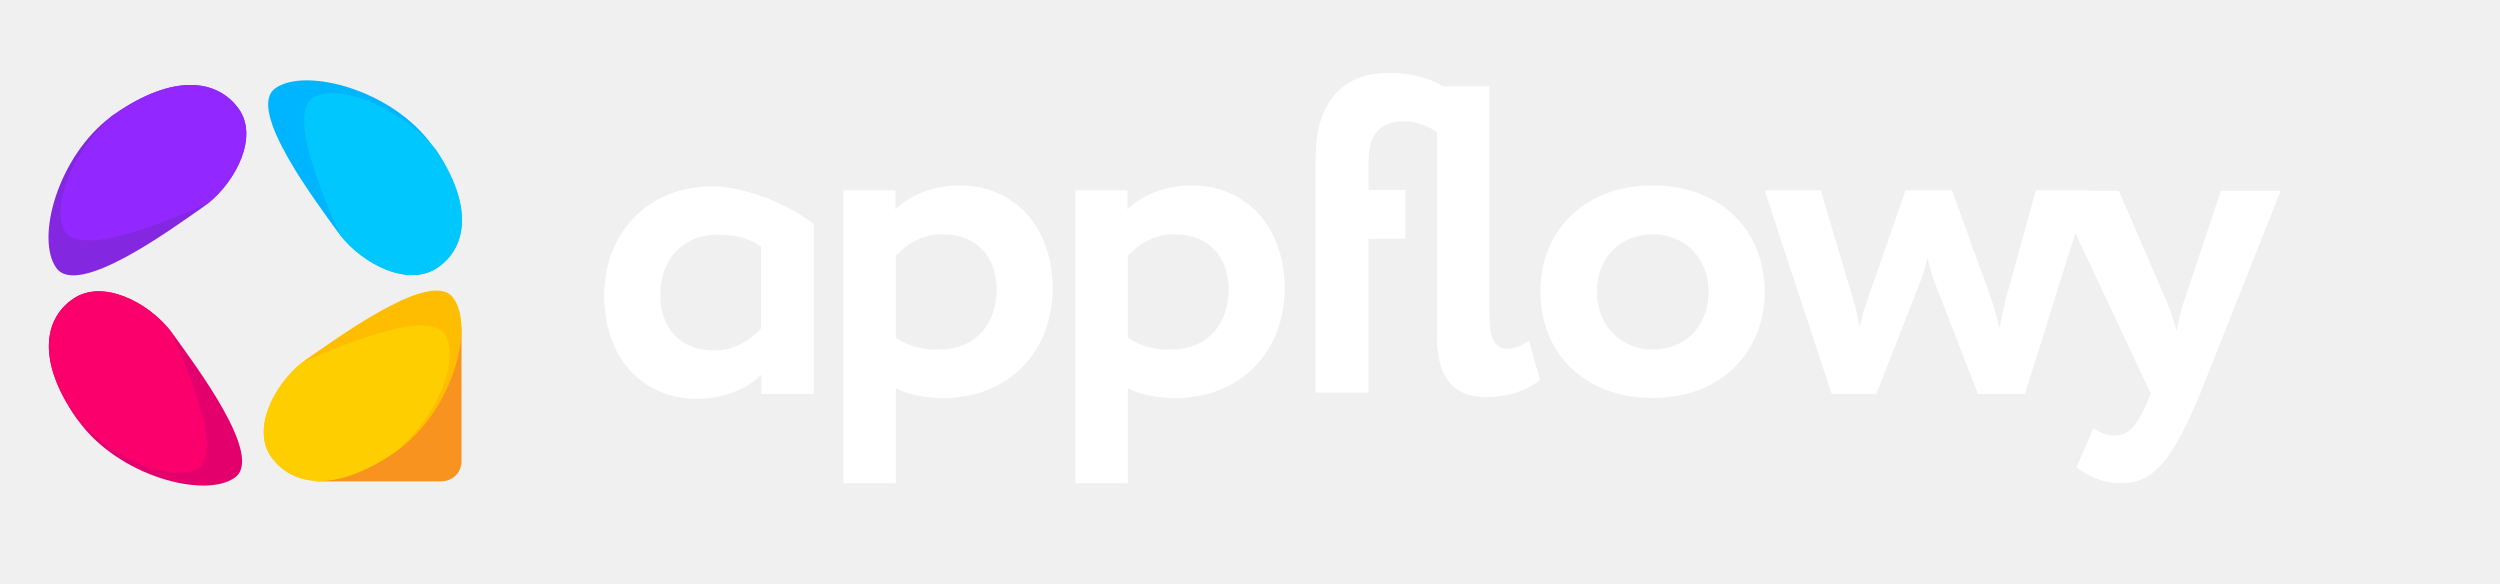
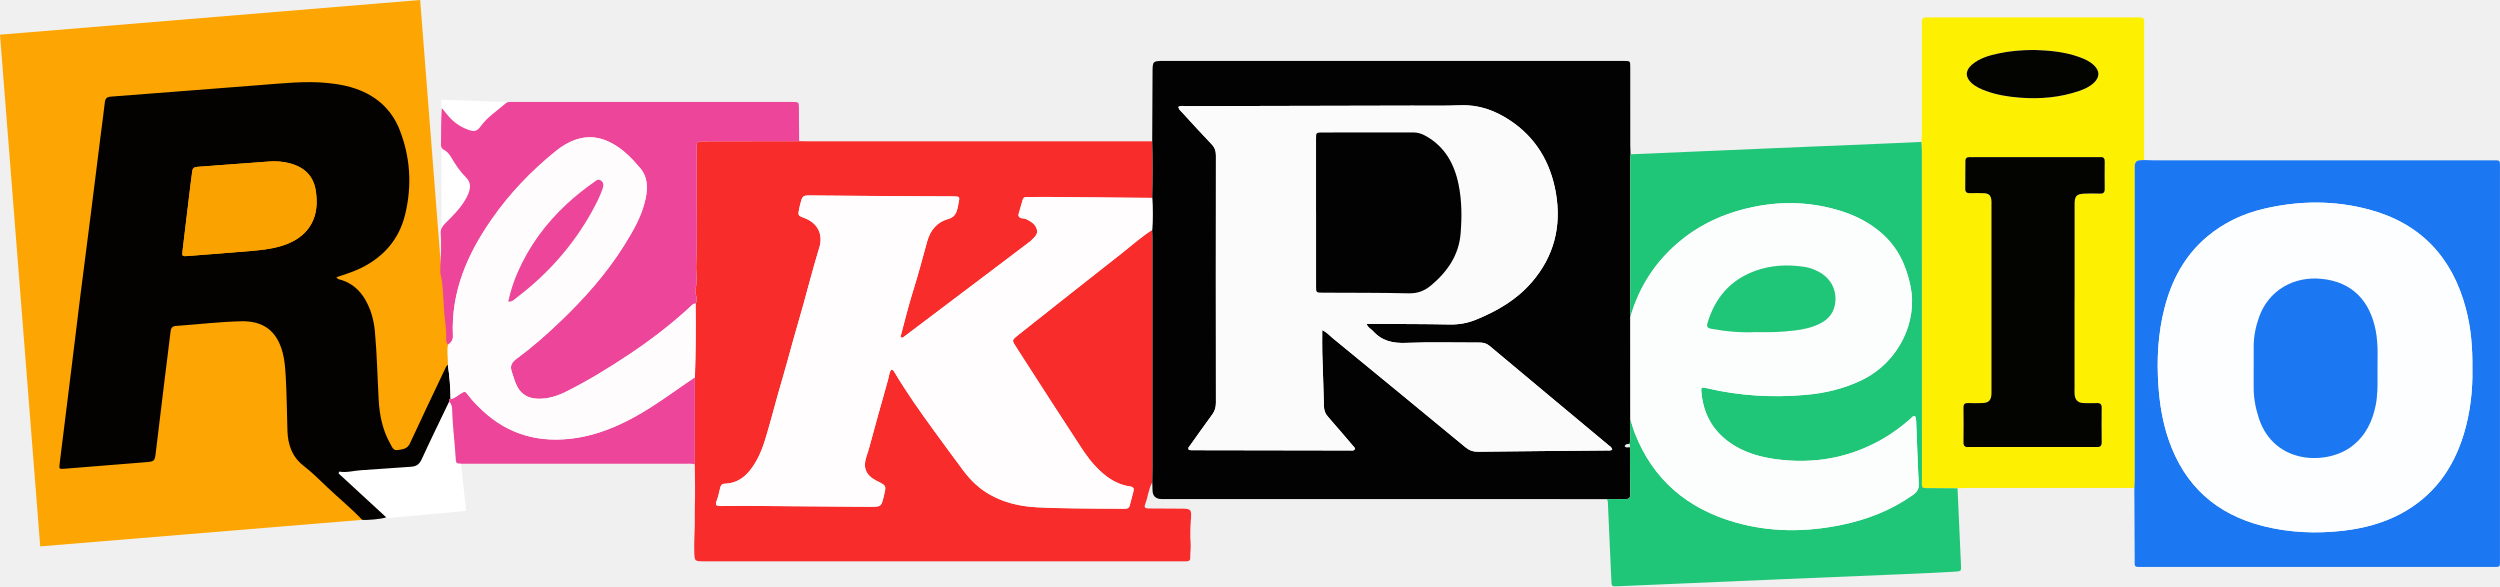
- <svg xmlns="http://www.w3.org/2000/svg" width="1200" height="280" viewBox="0 0 1200 280" fill="none">
-   <path d="M404.65 91.357H429.81V100.614C435.936 94.155 447.532 88.989 460.441 88.989C487.571 88.989 505.292 109.655 505.292 138.503C505.292 167.997 484.726 191.032 453.002 191.032C444.25 191.032 435.718 189.525 430.029 186.295V231.935H404.868V91.357H404.65ZM430.029 122.788V162.184C436.812 166.49 442.5 167.781 450.814 167.781C468.317 167.781 478.381 155.295 478.381 139.149C478.381 123.649 469.192 112.454 452.564 112.454C444.032 112.239 436.155 116.114 430.029 122.788Z" fill="white" />
-   <path d="M342.295 89.415C310.571 89.415 290.005 112.235 290.005 141.944C290.005 170.791 307.508 191.458 334.857 191.458C347.546 191.458 359.142 186.292 365.487 179.833V189.09H390.648V107.499C371.832 93.506 351.047 89.415 342.295 89.415ZM365.268 157.659C359.142 164.333 351.266 168.208 342.733 168.208C326.105 168.208 316.916 157.013 316.916 141.513C316.916 125.367 326.98 112.666 344.483 112.666C352.797 112.666 358.486 113.957 365.268 118.263V157.659V157.659Z" fill="white" />
-   <path d="M516.012 91.357H541.172V100.614C547.299 94.155 558.894 88.989 571.803 88.989C598.933 88.989 616.654 109.655 616.654 138.503C616.654 167.997 596.088 191.032 564.364 191.032C555.612 191.032 547.08 189.525 541.391 186.295V231.935H516.231V91.357H516.012ZM541.391 122.788V162.184C548.174 166.49 553.862 167.781 562.176 167.781C579.679 167.781 589.743 155.295 589.743 139.149C589.743 123.649 580.554 112.454 563.926 112.454C555.394 112.239 547.517 116.114 541.391 122.788Z" fill="white" />
-   <path d="M689.73 63.369C686.011 60.785 680.103 58.202 674.196 58.202C662.819 58.202 656.912 64.015 656.912 77.362V91.14H674.634V114.606H656.912V188.447H631.532V75.64C631.532 48.73 644.66 34.952 666.757 34.952C676.822 34.952 686.011 37.32 692.574 41.41H714.891V151.634C714.891 162.613 717.735 167.349 723.424 167.349C727.581 167.349 730.862 165.627 733.925 163.474L739.176 182.419C733.488 186.94 724.955 190.6 713.14 190.6C698.044 190.6 689.73 181.558 689.73 161.752V63.369Z" fill="white" />
-   <path d="M793.218 88.989C826.036 88.989 847.04 110.732 847.04 140.01C847.04 169.073 826.036 191.032 793.218 191.032C760.4 191.032 739.396 169.288 739.396 140.01C739.396 110.732 760.619 88.989 793.218 88.989ZM793.218 167.781C808.752 167.781 820.129 156.802 820.129 140.01C820.129 123.649 808.533 112.454 793.218 112.454C778.341 112.454 766.526 123.218 766.526 140.01C766.526 156.156 777.903 167.781 793.218 167.781Z" fill="white" />
-   <path d="M971.969 189.095H949.434L928.43 135.06C926.899 131.4 926.243 127.31 925.149 123.65C924.273 127.956 923.179 131.615 921.648 135.49L900.644 189.095H879.203L847.041 91.358H873.952L889.705 144.317C891.236 149.053 891.674 152.713 892.549 157.234C893.643 153.143 894.299 149.699 896.268 144.317L914.647 91.358H936.963L955.998 144.102C957.529 148.407 958.623 152.928 959.717 157.449C960.592 152.928 961.686 148.192 962.78 143.456L977.22 91.358H1002.6L971.969 189.095Z" fill="white" />
-   <path d="M1056.2 188.663C1041.76 223.538 1032.57 231.934 1017.91 231.934C1008.94 231.934 1002.38 228.49 996.692 224.399L1004.79 205.67C1007.41 207.177 1011.13 209.115 1015.07 209.115C1021.42 209.115 1026.01 204.163 1030.17 194.045L1032.35 188.878L986.628 91.571H1017.04L1040.01 144.746C1041.98 149.482 1043.29 154.003 1044.83 158.739C1045.7 154.218 1046.58 149.482 1048.33 144.53L1066.05 91.571H1094.71L1056.2 188.663Z" fill="white" />
-   <path d="M221.525 156.155C215.836 186.51 190.894 212.989 162.233 227.844C158.732 229.781 154.575 230.858 150.637 231.073H211.46C217.368 231.073 221.525 226.767 221.525 221.385V156.155Z" fill="#F7931E" />
-   <path d="M99.878 97.601C99.003 98.247 98.127 98.893 97.252 99.539C82.375 109.872 37.304 143.025 27.021 128.601C16.957 114.608 27.678 74.997 53.495 55.837C53.932 55.406 54.589 55.191 55.026 54.76C83.25 35.17 104.254 37.968 114.537 52.177C124.163 65.524 113.443 86.622 99.878 97.601Z" fill="#8427E0" />
-   <path d="M210.146 128.393C196.144 138.081 174.265 126.886 163.326 112.893C162.888 112.247 162.451 111.817 162.013 111.171C151.511 96.532 117.818 52.184 132.258 42.281C146.698 32.163 188.486 43.142 207.521 69.837C207.959 70.483 208.396 70.913 208.834 71.559C227.212 98.469 224.368 118.49 210.146 128.393Z" fill="#00B5FF" />
-   <path d="M191.331 215.789C190.893 216.22 190.456 216.435 189.799 216.866C161.576 236.456 140.572 233.658 130.289 219.449C120.662 206.102 131.383 185.004 144.948 174.025C145.823 173.379 146.698 172.733 147.573 172.087C162.451 161.969 207.521 128.601 217.586 143.024C227.869 157.018 217.367 196.629 191.331 215.789Z" fill="#FFBD00" />
-   <path d="M112.568 229.351C98.128 239.469 56.558 228.49 37.523 201.795C37.086 201.364 36.648 200.719 36.429 200.288C17.832 173.378 20.895 153.141 35.117 143.454C49.119 133.766 70.998 144.961 81.937 158.954C82.375 159.6 82.813 160.03 83.25 160.676C93.533 175.1 127.227 219.448 112.568 229.351Z" fill="#E3006D" />
-   <path d="M99.878 97.601C79.749 106.428 36.867 124.511 30.522 109.872C25.052 97.601 35.116 72.629 53.495 55.837C53.932 55.406 54.589 55.191 55.026 54.76C83.25 35.17 104.254 37.968 114.537 52.177C124.163 65.524 113.443 86.622 99.878 97.601Z" fill="#9327FF" />
-   <path d="M210.147 128.384C196.145 138.072 174.266 126.878 163.327 112.884C154.356 92.433 137.072 52.175 151.512 46.147C164.639 40.55 191.769 51.745 209.053 71.55C227.213 98.46 224.369 118.482 210.147 128.384Z" fill="#00C8FF" />
-   <path d="M191.331 215.786C190.893 216.217 190.456 216.432 189.799 216.863C161.576 236.453 140.572 233.655 130.289 219.446C120.662 206.099 131.383 185.001 144.948 174.022C165.076 165.195 207.959 147.112 214.304 161.751C219.992 174.022 209.928 198.994 191.331 215.786Z" fill="#FFCE00" />
-   <path d="M93.752 225.476C80.625 231.073 53.495 220.094 36.429 200.288C17.832 173.378 20.895 153.141 35.117 143.454C49.119 133.766 70.998 144.961 81.937 158.954C90.908 179.19 108.192 219.448 93.752 225.476Z" fill="#FB006D" />
+ <svg xmlns="http://www.w3.org/2000/svg" viewBox="-261.885 101.006 1105.984 259.397">
+   <g id="g-1" data-name="Camada 1" transform="matrix(1, 0, 0, 1, -261.8849, 101.0064)">
+     <g>
+       <path class="cls-2" d="m509.78,213.33c-1.72,3.07-1.94,6.63-3.21,9.84-.58,1.47.3,1.78,1.58,1.78,4.53,0,9.06.08,13.59.07,5.42-.01,5.46.12,5.06,5.41-.25,3.34-.33,6.72-.08,10.05.16,2.12-.24,4.16-.16,6.24.05,1.28-.68,1.59-1.74,1.6-.81,0-1.63,0-2.44,0-70.3,0-140.59,0-210.89,0-4.11,0-4.23,0-4.34-4.03-.1-3.46.04-6.94.18-10.4.13-3.12-.04-6.24.06-9.37.21-6.36.03-12.74,0-19.11,0-12.83.01-25.66.02-38.49.35-10.89.46-21.77.3-32.66.46-.45.41-1.03.46-1.61.16-1.65-.89-3.32-.48-4.78,1.02-3.66.13-7.33.31-10.97.47-10.06.17-20.16.18-30.24,0-7.19,0-14.37.04-21.56.01-2.46.09-2.5,2.53-2.59.81-.03,1.62,0,2.43,0,13.45-.02,26.9-.04,40.35-.06,1.16.02,2.32.06,3.48.06,50.9,0,101.8,0,152.7,0,.24,8.35.24,16.7,0,25.05-2.55-.02-5.11-.04-7.66-.06-12.76-.12-25.53-.25-38.29-.36-3.02-.03-6.04,0-9.06.05-.91.01-1.91-.08-2.25,1.14-.56,2.01-1.13,4.01-1.73,6-.38,1.28.04,2.02,1.36,2.24.57.1,1.21.04,1.71.29,2.22,1.09,4.48,2.34,4.98,4.97.42,2.22-1.56,3.44-2.89,4.86-.23.25-.55.42-.83.63-4.63,3.5-9.25,7.01-13.88,10.51-13.8,10.42-27.6,20.85-41.4,31.26-.36.27-.75.53-1.44.05,1.78-6.58,3.39-13.3,5.45-19.89,2.32-7.4,4.33-14.88,6.37-22.36,1.37-5.04,4.41-8.63,9.23-9.98,2.85-.8,3.6-2.42,4.2-4.68.21-.78.31-1.6.47-2.39.59-2.85.59-2.91-2.31-2.94-7.66-.07-15.33-.06-22.99-.11-13.7-.08-27.4-.16-41.09-.31-1.59-.02-2.62.23-3.11,1.97-.35,1.23-.71,2.44-.96,3.69-.62,3.17-.66,3.22,2.28,4.33,6.47,2.43,8.11,7.86,6.68,12.72-1.64,5.55-3.3,11.1-4.75,16.69-2.89,11.08-6.29,22-9.23,33.06-1.46,5.47-3.16,10.9-4.67,16.36-1.79,6.48-3.49,12.99-5.47,19.41-.96,3.1-2.14,6.14-3.72,8.98-3.13,5.58-7.13,10.09-14.17,10.33-1.38.05-1.72.94-1.98,2-.43,1.81-.77,3.62-1.45,5.37-.77,1.99-.43,2.47,1.72,2.48,3.71.02,7.43-.1,11.14-.07,18.24.13,36.48.3,54.72.41,5.17.03,5.17-.03,6.36-4.97,1.08-4.48,1.03-4.38-3.22-6.5-4.94-2.47-6.11-5.99-4.59-10.58.4-1.21.81-2.42,1.15-3.64,2.8-10.16,5.53-20.33,8.45-30.45.43-1.48.53-3.13,1.29-4.41.78-.11,1.11.2,1.35.62,5.4,9.09,11.48,17.72,17.7,26.25,4.31,5.9,8.61,11.81,12.99,17.66,3.15,4.21,6.86,7.84,11.48,10.49,6.5,3.73,13.58,5.34,20.96,5.74,5.68.31,11.37.4,17.05.49,7.31.1,14.62.1,21.93.15,1.01,0,1.85-.19,2.15-1.31.56-2.13,1.15-4.25,1.69-6.38.31-1.22,0-1.96-1.43-2.15-6.58-.9-11.45-4.67-15.8-9.39-3.25-3.52-5.72-7.59-8.33-11.55-7.53-11.43-14.89-22.97-22.31-34.48-1.64-2.54-3.23-5.1-4.89-7.62-.68-1.03-.74-1.91.3-2.72.55-.43,1.05-.92,1.59-1.35,15.29-12.08,30.56-24.19,45.9-36.21,4.38-3.43,8.51-7.19,13.24-10.16.05,1.27.15,2.54.15,3.81,0,33.73,0,67.47,0,101.2,0,2.2-.06,4.39-.09,6.59Z" style="fill: rgb(249, 44, 44); stroke-width: 0px;" />
+       <polygon class="cls-10" points="0 15.34 17.79 241.71 160.24 229.97 145.77 207.29 171.06 201.2 185.58 202.13 199.35 157.3 195.11 118.14 185.87 0 0 15.34" style="fill: rgb(253, 165, 2); stroke-width: 0px;" />
+       <polygon class="cls-6" points="168.66 229.41 206.19 226.02 199.35 161.66 182.77 199.32 159.82 206.35 146.7 204.47 148.88 211.15 168.66 229.41" style="fill: rgb(255, 255, 255); stroke-width: 0px;" />
+       <path class="cls-8" d="m509.73,87.54c.24-8.35.24-16.7,0-25.05.05-10.09.11-20.18.15-30.28.02-5.25,0-5.25,5.3-5.25h201.32c.7,0,1.39,0,2.09,0,2.59.04,2.62.04,2.62,2.65.01,11.61,0,23.21.01,34.82,0,1.27.08,2.55.12,3.82-.05.8-.13,1.61-.14,2.42,0,20.77,0,41.54,0,62.32,0,2.43.03,4.86.05,7.29,0,15.06.01,30.13.02,45.19-.41,3.62.32,7.26-.3,10.87-.86.08-1.79,0-2.25,1.01.6.99,1.57.41,2.37.56.03,6.9.03,13.81.13,20.71.02,1.67-.57,2.21-2.2,2.16-2.76-.09-5.52,0-8.28.02-58.62,0-117.24-.01-175.86-.02-6.96,0-13.93,0-20.89,0q-4.08,0-4.12-3.97c-.01-1.16-.06-2.32-.1-3.48.03-2.2.08-4.4.09-6.59,0-33.73,0-67.47,0-101.2,0-1.27-.1-2.54-.15-3.81.29-4.73.26-9.45.02-14.18Zm203.5,111.42c-.2-1.16-1.01-1.5-1.6-2-17.57-14.65-35.16-29.28-52.69-43.97-1.39-1.16-2.77-1.44-4.45-1.44-10.81.03-21.63-.29-32.42.14-5.83.24-10.71-.83-14.65-5.24-.86-.96-2.25-1.46-2.84-3.15,1.47,0,2.61,0,3.75,0,10.92.06,21.85.02,32.77.25,4.16.09,8.02-.56,11.86-2.12,9.36-3.82,17.95-8.79,24.63-16.51,9.91-11.44,13.3-24.79,10.72-39.61-2.36-13.54-8.91-24.6-20.56-32.22-6.52-4.26-13.6-6.84-21.63-6.51-7.08.29-14.17.13-21.26.15-33.35.07-66.7.13-100.05.22-1.16,0-2.44-.36-3.52.37.27,1.21,1.07,1.77,1.69,2.44,4.32,4.7,8.61,9.44,13.03,14.05,1.4,1.46,1.91,2.95,1.91,4.95-.05,36.47-.05,72.95,0,109.42,0,1.96-.45,3.59-1.6,5.16-3.29,4.49-6.51,9.04-9.74,13.58-.44.62-1.25,1.17-.58,2.14.32.04.67.11,1.01.11,23.47.05,46.95.09,70.42.12.74,0,1.68.32,2.07-.96-3.94-4.6-7.89-9.3-11.96-13.91-1.23-1.39-1.79-2.77-1.83-4.66-.15-7.9-.52-15.79-.74-23.68-.09-3.2-.01-6.41-.01-10.03,2.05.97,3.24,2.42,4.63,3.55,19.58,16.05,39.15,32.09,58.66,48.22,1.74,1.44,3.41,2.05,5.64,2.02,18.94-.24,37.88-.37,56.82-.55.79,0,1.61.17,2.53-.33Z" style="fill: rgb(3, 2, 2); stroke-width: 0px;" />
+       <path class="cls-16" d="m160.24,229.97c-4.9-5.12-10.39-9.62-15.53-14.49-3.37-3.2-6.67-6.52-10.33-9.35-5.19-4.01-7.02-9.42-7.22-15.54-.25-7.89-.28-15.79-.74-23.68-.22-3.71-.43-7.42-1.4-11.03-2.63-9.71-8.72-13.98-18.34-13.75-9.63.23-19.23,1.38-28.85,2.06-1.86.13-2.22,1.17-2.41,2.73-.81,6.92-1.71,13.82-2.56,20.74-1.34,10.94-2.65,21.88-3.98,32.82-.42,3.44-.63,3.68-4.02,3.96-12.04.98-24.09,1.95-36.13,2.91-2.6.21-2.65.18-2.32-2.45,1.64-13.35,3.32-26.7,4.97-40.06,1.39-11.28,2.74-22.57,4.15-33.86,1.58-12.54,3.22-25.07,4.81-37.6,1.42-11.16,2.79-22.33,4.19-33.49.61-4.83,1.29-9.65,1.83-14.48.2-1.77.77-2.52,2.74-2.67,22.13-1.65,44.25-3.46,66.38-5.14,9.84-.75,19.67-1.86,29.56-.87,5.46.55,10.79,1.6,15.8,3.91,7.52,3.47,12.93,9.1,15.94,16.76,4.77,12.12,5.53,24.63,2.5,37.29-2.62,10.97-9.29,18.76-19.34,23.77-3.54,1.76-7.3,2.93-11.1,4.16.56,1.08,1.58,1.03,2.39,1.3,4.54,1.48,7.86,4.43,10.25,8.46,2.59,4.37,3.89,9.15,4.36,14.19.94,10.06,1.12,20.16,1.68,30.24.38,6.91,1.74,13.6,5.23,19.68.7,1.21,1.15,2.94,3.22,2.61,2.16-.34,4.22-.42,5.39-2.97,4.9-10.66,10-21.22,15.01-31.83.5-1.05.87-2.16,1.72-3,.74,5.03,1.18,10.09,1.22,15.18-.78.1-.77.6-.61,1.18-4.06,8.47-8.2,16.91-12.12,25.45-1.01,2.2-2.29,3.23-4.66,3.37-7.41.46-14.8,1.1-22.21,1.54-3.22.19-6.34,1.19-9.63.61-.1.27-.21.53-.31.8,7,6.45,14,12.9,21.1,19.44-1.86.73-8.34,1.34-10.69,1.1Zm-20.17-141.62c-.04-.58-.09-1.16-.12-1.74-.49-7.77-4.32-12.39-11.83-14.37-2.96-.78-5.97-.99-8.97-.78-10.64.73-21.26,1.61-31.9,2.37-1.45.1-2.08.68-2.23,2.06-.23,2.07-.55,4.14-.8,6.21-1.16,9.54-2.33,19.09-3.44,28.64-.31,2.67-.22,2.72,2.35,2.52,9.25-.72,18.51-1.43,27.76-2.22,4.27-.37,8.55-.8,12.71-1.95,11.1-3.07,16.8-10.26,16.48-20.72Z" style="fill: rgb(3, 2, 0); stroke-width: 0px;" />
+       <path class="cls-4" d="m944.24,215.87c-24.69,0-49.38,0-74.07,0-1.39,0-2.77.1-4.16.15-3.83-.03-7.66-.05-11.48-.08-4.88-.04-4.27.48-4.27-4.26-.01-48.25-.01-96.5-.03-144.75,0-1.39-.13-2.77-.19-4.16.07-1.39.19-2.77.19-4.16.01-15.45,0-30.89,0-46.34,0-.81.05-1.63,0-2.44-.11-1.45.45-2.2,1.97-2.14.7.03,1.39,0,2.09,0,30.09,0,60.18,0,90.28,0,.35,0,.7,0,1.05,0,2.91.05,2.96.05,2.96,2.82,0,20.09-.02,40.18-.04,60.27-.58.03-1.16.07-1.73.1q-2.34.12-2.4,2.59c-.01.7,0,1.39,0,2.09,0,45.38,0,90.75,0,136.13,0,1.39-.1,2.78-.15,4.16Zm-26.47-83.94c0-13.82-.01-27.65,0-41.47,0-3.86.8-4.67,4.67-4.8,2.21-.08,4.42-.07,6.62,0,1.51.05,2.05-.56,2.03-2.05-.06-4.06-.04-8.13,0-12.2.01-1.29-.45-1.97-1.82-1.88-.69.05-1.39,0-2.09,0-17.9,0-35.79,0-53.69,0-.7,0-1.4.04-2.09,0-1.29-.09-1.94.43-1.94,1.78,0,4.07,0,8.13-.07,12.2-.02,1.56.74,2,2.15,1.96,2.09-.06,4.19-.1,6.27.02,2.06.11,2.88.97,3.14,3.02.09.69.04,1.39.04,2.09,0,27.3,0,54.6,0,81.89,0,.58.02,1.16,0,1.74-.14,2.89-1.18,3.99-4.02,4.09-2.09.07-4.19.08-6.27,0-1.46-.06-2.1.42-2.09,1.97.06,5.11.07,10.22,0,15.33-.02,1.71.67,2.32,2.28,2.15.58-.06,1.16,0,1.74,0,17.66,0,35.33,0,52.99,0,.7,0,1.4-.03,2.09,0,1.49.07,2.06-.63,2.04-2.09-.04-5.11-.05-10.22,0-15.33.02-1.52-.61-2.07-2.08-2.02-1.97.06-3.95.06-5.93,0-2.34-.08-3.65-1.25-3.94-3.53-.12-.92-.05-1.86-.05-2.78,0-13.36,0-26.72,0-40.08Zm-17.92-109.83c-5.73.05-10.83.47-15.83,1.57-4.21.92-8.38,2.1-11.73,5.02-2.9,2.53-2.88,5.51-.04,8.06,1.84,1.66,4.06,2.66,6.37,3.5,4.85,1.76,9.89,2.55,15,2.95,8.89.68,17.64-.07,26.13-2.95,2.43-.83,4.77-1.89,6.65-3.7,2.56-2.46,2.56-5.09.05-7.58-1.86-1.84-4.21-2.87-6.62-3.74-6.65-2.41-13.59-2.9-19.97-3.13Z" style="fill: rgb(253, 240, 0); stroke-width: 0px;" />
+       <path class="cls-14" d="m850.03,62.78c.07,1.39.19,2.77.19,4.16.01,48.25.01,96.5.03,144.75,0,4.74-.6,4.22,4.27,4.26,3.83.03,7.66.05,11.48.08.51,11.36,1.05,22.71,1.53,34.07.11,2.55.04,2.65-2.63,2.8-7.53.41-15.06.77-22.6,1.09-18.67.79-37.34,1.54-56,2.33-23.54,1-47.07,2.02-70.6,3.04-2.75.12-2.74.12-2.87-2.9-.48-11.01-.98-22.02-1.47-33.02-.04-.91.14-1.88-.62-2.62,2.76-.02,5.52-.11,8.28-.02,1.63.05,2.23-.49,2.2-2.16-.1-6.9-.1-13.81-.13-20.71-.04-.52-.08-1.05-.12-1.57.62-3.61-.11-7.26.3-10.88.62,1.97,1.12,3.99,1.87,5.92,8.07,20.81,23.35,33.65,44.54,39.7,15.39,4.39,30.99,4.36,46.58,1.2,11.48-2.32,22.28-6.46,31.94-13.3,1.88-1.33,2.79-2.67,2.65-5.13-.49-8.35-.69-16.71-1.06-25.06-.07-1.57.01-3.2-.54-4.67-1.19-.22-1.56.69-2.13,1.18-3.95,3.45-8.15,6.56-12.71,9.14-14.47,8.19-30.01,10.89-46.4,8.74-6.35-.83-12.54-2.44-18.16-5.72-9.08-5.31-14.13-13.19-15.14-23.65-.25-2.55-.11-2.67,2.34-2.09,14.37,3.37,28.93,4.24,43.6,2.97,8.74-.76,17.18-2.73,25.12-6.62,16.69-8.16,24.48-26.24,21.49-41.14-1.89-9.4-5.67-17.62-13.06-23.97-5.38-4.62-11.55-7.74-18.3-9.79-12.24-3.73-24.66-4.28-37.2-1.84-12.05,2.34-23.11,6.97-32.73,14.7-11.19,9-18.76,20.43-22.72,34.24-.02-2.43-.05-4.86-.05-7.29,0-20.77,0-41.54,0-62.32,0-.81.09-1.61.14-2.42,14.72-.62,29.44-1.25,44.17-1.88,6.72-.29,13.45-.59,20.17-.87,17.39-.73,34.79-1.44,52.18-2.17,4.06-.17,8.11-.37,12.17-.56Z" style="fill: rgb(32, 198, 120); stroke-width: 0px;" />
+       <path class="cls-11" d="m944.24,215.87c.05-1.39.15-2.78.15-4.16,0-45.38,0-90.75,0-136.13,0-.7-.01-1.39,0-2.09q.05-2.48,2.4-2.59c.58-.03,1.16-.07,1.73-.1,1.39.04,2.78.13,4.17.13,49.62,0,99.25,0,148.87.01,5,0,4.4-.63,4.4,4.49.01,57.04.01,114.08,0,171.12,0,4.77.61,4.26-4.27,4.26-51.02.01-102.04.01-153.06,0-4.87,0-4.23.5-4.26-4.28-.07-10.22-.1-20.44-.15-30.66Zm149.52-52.71c.12-9.47-.63-18.23-2.93-26.83-6.01-22.52-19.93-37.42-42.56-43.56-15.41-4.18-30.99-4.06-46.55-.44-9.43,2.19-17.97,6.2-25.39,12.46-9.87,8.33-15.61,19.16-18.77,31.49-2.91,11.36-3.5,22.93-2.68,34.57.57,8.12,1.88,16.12,4.57,23.86,7.04,20.29,21.11,32.85,41.86,38.05,11.51,2.88,23.18,3.39,34.94,2.07,8.96-1.01,17.6-3.19,25.61-7.44,14.59-7.73,23.5-19.99,28.17-35.59,2.86-9.54,3.93-19.31,3.73-28.63Z" style="fill: rgb(27, 120, 242); stroke-width: 0px;" />
+       <polygon class="cls-6" points="234.02 45.53 195.24 44.09 195.38 116.01 241.78 67.24 234.02 45.53" style="fill: rgb(255, 255, 255); stroke-width: 0px;" />
+       <path class="cls-7" d="m198.18,152.45c-.58-.64-.83-1.43-.8-2.24.19-4.19-.57-8.31-.89-12.46-.44-5.64-.36-11.34-1.67-16.88,0-1.24-.09-2.51,0-3.77.32-4.72.47-9.44.14-14.17-.01-1.75.86-2.99,2.08-4.18,3.48-3.41,6.91-6.88,9.29-11.21.62-1.13,1.1-2.3,1.4-3.55.5-2.09,0-3.94-1.52-5.44-2.66-2.65-4.73-5.72-6.6-8.94-.77-1.33-1.73-2.5-3.08-3.24-.89-.49-1.43-1.03-1.43-2.14.03-5.42.02-10.84.32-16.39,1.6,1.73,2.87,3.61,4.51,5.17,2.15,2.04,4.63,3.5,7.4,4.46,2.65.92,3.74.58,5.39-1.69,2.99-4.12,7.27-6.79,11-10.06.56-.49,1.23-.61,1.94-.62.81,0,1.63,0,2.44,0,40.31,0,80.61,0,120.92,0,.58,0,1.16-.01,1.74,0,2.62.06,2.65.07,2.67,2.74.05,4.87.07,9.75.1,14.62-13.45.02-26.9.04-40.35.06-.81,0-1.62-.02-2.43,0-2.44.09-2.52.14-2.53,2.59-.03,7.19-.03,14.37-.04,21.56,0,10.08.29,20.18-.18,30.24-.17,3.64.71,7.31-.31,10.97-.41,1.46.64,3.13.48,4.78-.06.58,0,1.16-.46,1.61-1.3.08-2,1.1-2.84,1.87-8.3,7.64-17.24,14.45-26.62,20.7-8.89,5.92-17.99,11.5-27.55,16.3-4.17,2.1-8.57,3.54-13.38,3.23-3.79-.24-6.63-1.91-8.46-5.25-1.12-2.05-1.64-4.32-2.42-6.49-1.04-2.9.02-4.41,2.26-6.06,6.64-4.88,12.83-10.32,18.8-16.01,10.79-10.29,20.67-21.33,28.6-34,4.07-6.5,7.93-13.14,9.51-20.77.97-4.68.96-9.39-2.28-13.25-3.65-4.36-7.63-8.48-12.74-11.21-5.02-2.69-10.25-3.45-15.79-1.58-3.37,1.14-6.3,2.96-9.02,5.15-10.79,8.74-20.31,18.67-28.26,30.08-10.79,15.48-18.05,32.14-17.17,51.49.09,1.88-.68,3.1-2.19,4Z" style="fill: rgb(236, 69, 153); stroke-width: 0px;" />
+       <path class="cls-7" d="m198.74,177.67c-.17-.58-.17-1.08.61-1.18,1.71-.19,2.9-1.4,4.27-2.24,2.06-1.26,2.09-1.32,3.59.67,1.83,2.43,3.95,4.57,6.15,6.63,11.68,10.96,25.64,14.57,41.2,12.25,12.14-1.81,22.99-7.02,33.28-13.56,6.67-4.24,13-8.95,19.57-13.32,0,12.83-.01,25.66-.02,38.49-1.48-.4-3-.26-4.51-.26-32.04,0-64.08,0-96.12,0-.81,0-1.63.02-2.44,0-2.57-.1-2.62-.19-2.76-2.84-.39-7.05-1.39-14.05-1.52-21.12-.02-1.3-.37-2.53-1.31-3.51Z" style="fill: rgb(236, 69, 153); stroke-width: 0px;" />
+       <path class="cls-15" d="m509.73,87.54c.25,4.73.28,9.45-.02,14.18-4.73,2.97-8.87,6.73-13.24,10.16-15.34,12.02-30.61,24.13-45.9,36.21-.55.43-1.04.92-1.59,1.35-1.04.81-.98,1.69-.3,2.72,1.66,2.52,3.25,5.09,4.89,7.62,7.42,11.5,14.79,23.04,22.31,34.48,2.61,3.96,5.08,8.03,8.33,11.55,4.35,4.72,9.22,8.49,15.8,9.39,1.43.2,1.74.94,1.43,2.15-.54,2.13-1.12,4.25-1.69,6.38-.3,1.12-1.13,1.32-2.15,1.31-7.31-.05-14.62-.05-21.93-.15-5.69-.08-11.38-.18-17.05-.49-7.38-.4-14.46-2.01-20.96-5.74-4.61-2.65-8.32-6.28-11.48-10.49-4.38-5.85-8.68-11.76-12.99-17.66-6.22-8.53-12.31-17.16-17.7-26.25-.25-.41-.57-.72-1.35-.62-.75,1.27-.86,2.93-1.29,4.41-2.92,10.12-5.65,20.3-8.45,30.45-.34,1.23-.75,2.43-1.15,3.64-1.51,4.59-.35,8.11,4.59,10.58,4.25,2.12,4.3,2.02,3.22,6.5-1.19,4.94-1.19,5.01-6.36,4.97-18.24-.11-36.48-.29-54.72-.41-3.71-.03-7.43.09-11.14.07-2.15-.01-2.49-.5-1.72-2.48.68-1.75,1.03-3.57,1.45-5.37.25-1.07.6-1.96,1.98-2,7.04-.24,11.04-4.75,14.17-10.33,1.59-2.83,2.77-5.88,3.72-8.98,1.98-6.42,3.68-12.93,5.47-19.41,1.51-5.46,3.21-10.88,4.67-16.36,2.94-11.06,6.34-21.99,9.23-33.06,1.46-5.59,3.11-11.15,4.75-16.69,1.44-4.86-.21-10.3-6.68-12.72-2.94-1.1-2.9-1.15-2.28-4.33.25-1.25.61-2.47.96-3.69.49-1.74,1.53-1.98,3.11-1.97,13.7.14,27.4.22,41.09.31,7.66.05,15.33.04,22.99.11,2.9.03,2.9.09,2.31,2.94-.16.8-.26,1.61-.47,2.39-.6,2.26-1.35,3.89-4.2,4.68-4.83,1.35-7.86,4.93-9.23,9.98-2.04,7.47-4.05,14.96-6.37,22.36-2.06,6.59-3.67,13.31-5.45,19.89.68.48,1.07.22,1.44-.05,13.8-10.42,27.6-20.84,41.4-31.26,4.63-3.5,9.25-7.01,13.88-10.51.28-.21.6-.38.83-.63,1.33-1.41,3.31-2.63,2.89-4.86-.49-2.63-2.76-3.88-4.98-4.97-.5-.24-1.14-.19-1.71-.29-1.32-.22-1.74-.96-1.36-2.24.6-1.99,1.17-4,1.73-6,.34-1.21,1.34-1.13,2.25-1.14,3.02-.04,6.04-.07,9.06-.05,12.76.11,25.53.24,38.29.36,2.55.02,5.11.04,7.66.06Z" style="fill: rgb(255, 253, 253); stroke-width: 0px;" />
+       <path class="cls-12" d="m307.42,166.92c-6.57,4.37-12.9,9.09-19.57,13.32-10.29,6.54-21.14,11.75-33.28,13.56-15.56,2.32-29.52-1.29-41.2-12.25-2.2-2.06-4.33-4.21-6.15-6.63-1.5-1.99-1.53-1.93-3.59-.67-1.37.84-2.56,2.05-4.27,2.24-.05-5.09-.48-10.15-1.22-15.18.09-2.96-.57-5.92.05-8.86,1.51-.9,2.28-2.11,2.19-3.99-.88-19.36,6.38-36.01,17.17-51.49,7.95-11.41,17.47-21.34,28.26-30.08,2.71-2.2,5.65-4.02,9.02-5.15,5.54-1.87,10.77-1.11,15.79,1.58,5.11,2.73,9.08,6.86,12.74,11.21,3.24,3.86,3.24,8.57,2.28,13.25-1.58,7.64-5.44,14.27-9.51,20.77-7.93,12.67-17.81,23.72-28.6,34-5.97,5.69-12.16,11.13-18.8,16.01-2.25,1.65-3.3,3.16-2.26,6.06.78,2.17,1.3,4.44,2.42,6.49,1.82,3.33,4.67,5.01,8.46,5.25,4.81.3,9.21-1.14,13.38-3.23,9.55-4.8,18.66-10.38,27.55-16.3,9.38-6.25,18.32-13.06,26.62-20.7.84-.77,1.53-1.79,2.84-1.87.16,10.89.05,21.78-.3,32.66Zm-82.56-33.47c1.9.08,2.64-.97,3.51-1.63,13.86-10.49,25.2-23.2,33.61-38.44,1.73-3.14,3.37-6.35,4.56-9.75.49-1.41.67-2.77-.72-3.75-1.26-.88-2.19.13-3.1.78-4.17,2.94-8.16,6.09-11.91,9.56-9.4,8.7-16.82,18.8-21.91,30.57-1.73,4-3.06,8.16-4.04,12.67Z" style="fill: rgb(255, 252, 253); stroke-width: 0px;" />
+       <path class="cls-9" d="m713.23,198.96c-.92.5-1.74.32-2.53.33-18.94.18-37.88.32-56.82.55-2.23.03-3.91-.59-5.64-2.02-19.51-16.13-39.09-32.17-58.66-48.22-1.39-1.14-2.58-2.58-4.63-3.55,0,3.61-.08,6.82.01,10.03.22,7.89.59,15.79.74,23.68.04,1.89.6,3.27,1.83,4.66,4.07,4.6,8.02,9.31,11.96,13.91-.39,1.28-1.33.96-2.07.96-23.47-.03-46.95-.07-70.42-.12-.34,0-.69-.07-1.01-.11-.67-.97.14-1.52.58-2.14,3.23-4.54,6.45-9.09,9.74-13.58,1.15-1.57,1.6-3.2,1.6-5.16-.05-36.47-.05-72.95,0-109.42,0-2-.51-3.49-1.91-4.95-4.42-4.61-8.71-9.35-13.03-14.05-.62-.67-1.41-1.22-1.69-2.44,1.08-.73,2.36-.37,3.52-.37,33.35-.09,66.7-.15,100.05-.22,7.09-.02,14.18.14,21.26-.15,8.03-.33,15.11,2.25,21.63,6.51,11.65,7.62,18.2,18.67,20.56,32.22,2.58,14.81-.81,28.16-10.72,39.61-6.68,7.72-15.27,12.69-24.63,16.51-3.84,1.56-7.7,2.21-11.86,2.12-10.92-.23-21.84-.19-32.77-.25-1.14,0-2.28,0-3.75,0,.59,1.69,1.98,2.19,2.84,3.15,3.94,4.41,8.82,5.48,14.65,5.24,10.79-.44,21.61-.11,32.42-.14,1.68,0,3.06.28,4.45,1.44,17.53,14.7,35.12,29.32,52.69,43.97.6.5,1.4.84,1.6,2Zm-131.02-105.1c0,10.92-.01,21.84,0,32.76,0,2.8.05,2.83,2.9,2.85,12.67.08,25.33,0,37.99.29,3.99.09,7.02-1.01,10.04-3.56,7.24-6.09,12.25-13.38,13.01-22.98.57-7.18.56-14.41-.89-21.51-1.89-9.27-6.14-16.97-14.78-21.69-1.68-.91-3.35-1.43-5.29-1.43-13.36.05-26.73.02-40.09.03-2.86,0-2.9.03-2.91,2.83-.02,10.8,0,21.6,0,32.41Z" style="fill: rgb(251, 251, 251); stroke-width: 0px;" />
+       <path class="cls-1" d="m721.26,140.28c3.96-13.81,11.53-25.24,22.72-34.24,9.62-7.74,20.69-12.36,32.73-14.7,12.54-2.44,24.96-1.89,37.2,1.84,6.74,2.05,12.92,5.17,18.3,9.79,7.39,6.35,11.17,14.57,13.06,23.97,2.99,14.91-4.8,32.98-21.49,41.14-7.95,3.89-16.39,5.86-25.12,6.62-14.68,1.27-29.23.4-43.6-2.97-2.45-.58-2.59-.46-2.34,2.09,1.01,10.46,6.06,18.34,15.14,23.65,5.62,3.29,11.81,4.89,18.16,5.72,16.39,2.15,31.94-.56,46.4-8.74,4.56-2.58,8.76-5.69,12.71-9.14.57-.5.93-1.4,2.13-1.18.55,1.47.47,3.1.54,4.67.38,8.35.57,16.72,1.06,25.06.15,2.46-.77,3.8-2.65,5.13-9.66,6.84-20.45,10.98-31.94,13.3-15.59,3.15-31.19,3.19-46.58-1.2-21.19-6.05-36.47-18.89-44.54-39.7-.75-1.93-1.25-3.94-1.87-5.92,0-15.06-.01-30.13-.02-45.19Zm55.52,6.64c2.78,0,5.57.09,8.35-.02,2.89-.12,5.79-.33,8.66-.68,3.92-.48,7.79-1.26,11.36-3.07,3.39-1.72,5.78-4.28,6.55-8.08,1.23-6.09-1.41-11.67-6.85-14.69-2.05-1.13-4.22-1.96-6.53-2.31-7.46-1.14-14.85-.81-21.96,1.81-10.91,4.02-17.69,11.94-20.95,23-.48,1.63-.06,2.25,1.64,2.56,6.53,1.2,13.09,1.78,19.73,1.47Z" style="fill: rgb(252, 254, 253); stroke-width: 0px;" />
+       <path class="cls-3" d="m140.07,88.35c.33,10.46-5.38,17.65-16.47,20.72-4.16,1.15-8.43,1.58-12.71,1.95-9.25.8-18.5,1.5-27.76,2.22-2.58.2-2.66.15-2.35-2.52,1.11-9.55,2.28-19.09,3.44-28.64.25-2.07.58-4.13.8-6.21.15-1.38.78-1.96,2.23-2.06,10.64-.75,21.26-1.64,31.9-2.37,3-.21,6.01,0,8.97.78,7.51,1.98,11.34,6.59,11.83,14.37.04.58.08,1.16.12,1.74Z" style="fill: rgb(250, 163, 0); stroke-width: 0px;" />
+       <path class="cls-5" d="m917.77,131.93c0,13.36,0,26.72,0,40.08,0,.93-.07,1.87.05,2.78.29,2.28,1.59,3.45,3.94,3.53,1.97.06,3.95.06,5.93,0,1.46-.05,2.09.5,2.08,2.02-.05,5.11-.05,10.22,0,15.33.01,1.47-.56,2.16-2.04,2.09-.7-.03-1.39,0-2.09,0-17.66,0-35.33,0-52.99,0-.58,0-1.17-.05-1.74,0-1.61.16-2.31-.45-2.28-2.15.07-5.11.06-10.22,0-15.33-.02-1.54.63-2.02,2.09-1.97,2.09.08,4.18.07,6.27,0,2.83-.1,3.88-1.2,4.02-4.09.03-.58,0-1.16,0-1.74,0-27.3,0-54.6,0-81.89,0-.7.05-1.4-.04-2.09-.26-2.05-1.08-2.9-3.14-3.02-2.09-.11-4.18-.08-6.27-.02-1.41.04-2.18-.4-2.15-1.96.06-4.06.07-8.13.07-12.2,0-1.35.65-1.86,1.94-1.78.69.05,1.39,0,2.09,0,17.9,0,35.79,0,53.69,0,.7,0,1.4.04,2.09,0,1.37-.09,1.83.59,1.82,1.88-.03,4.07-.05,8.13,0,12.2.02,1.49-.53,2.1-2.03,2.05-2.21-.07-4.42-.08-6.62,0-3.87.14-4.66.94-4.67,4.8-.02,13.82,0,27.65,0,41.47Z" style="fill: rgb(3, 3, 0); stroke-width: 0px;" />
+       <path class="cls-5" d="m899.85,22.1c6.38.23,13.33.72,19.97,3.13,2.41.87,4.76,1.9,6.62,3.74,2.51,2.49,2.51,5.12-.05,7.58-1.88,1.81-4.21,2.87-6.65,3.7-8.49,2.89-17.24,3.64-26.13,2.95-5.11-.39-10.15-1.19-15-2.95-2.31-.84-4.53-1.84-6.37-3.5-2.84-2.55-2.86-5.53.04-8.06,3.35-2.93,7.53-4.1,11.73-5.02,5-1.1,10.1-1.52,15.83-1.57Z" style="fill: rgb(3, 3, 0); stroke-width: 0px;" />
+       <path class="cls-13" d="m1093.77,163.16c.19,9.32-.88,19.09-3.73,28.63-4.67,15.59-13.58,27.86-28.17,35.59-8.01,4.24-16.65,6.43-25.61,7.44-11.76,1.32-23.43.81-34.94-2.07-20.75-5.19-34.82-17.75-41.86-38.05-2.68-7.73-4-15.74-4.57-23.86-.82-11.64-.23-23.21,2.68-34.57,3.16-12.32,8.91-23.15,18.77-31.49,7.42-6.26,15.96-10.27,25.39-12.46,15.55-3.62,31.14-3.74,46.55.44,22.63,6.14,36.55,21.04,42.56,43.56,2.3,8.6,3.05,17.36,2.93,26.83Zm-96.74-.54c0,2.78.03,5.57,0,8.35-.05,4.8.79,9.45,2.28,14,6.81,20.81,30.49,20.86,41.4,12.26,5.87-4.63,8.89-10.83,10.3-18.01.86-4.36.85-8.77.79-13.18-.09-6.6.49-13.23-.78-19.79-2.51-13-10.23-21.51-23.86-22.89-12.67-1.28-23.6,5.27-27.74,16.91-1.48,4.17-2.37,8.48-2.38,12.94,0,3.13,0,6.27,0,9.4Z" style="fill: rgb(253, 254, 255); stroke-width: 0px;" />
+       <path class="cls-7" d="m224.85,133.44c.98-4.51,2.31-8.67,4.04-12.67,5.09-11.76,12.51-21.86,21.91-30.57,3.75-3.47,7.74-6.62,11.91-9.56.91-.64,1.85-1.66,3.1-.78,1.39.98,1.22,2.34.72,3.75-1.19,3.4-2.83,6.61-4.56,9.75-8.41,15.24-19.75,27.96-33.61,38.44-.87.66-1.61,1.72-3.51,1.63Z" style="fill: rgb(236, 69, 153); stroke-width: 0px;" />
+       <path class="cls-8" d="m582.21,93.86c0-10.8-.01-21.6,0-32.41,0-2.8.04-2.83,2.91-2.83,13.36-.01,26.73.02,40.09-.03,1.94,0,3.61.51,5.29,1.43,8.64,4.72,12.9,12.42,14.78,21.69,1.45,7.11,1.46,14.34.89,21.51-.76,9.6-5.77,16.88-13.01,22.98-3.03,2.55-6.06,3.65-10.04,3.56-12.66-.3-25.33-.21-37.99-.29-2.86-.02-2.9-.05-2.9-2.85-.02-10.92,0-21.84,0-32.76Z" style="fill: rgb(3, 2, 2); stroke-width: 0px;" />
+       <path class="cls-14" d="m776.78,146.91c-6.64.32-13.2-.27-19.73-1.47-1.7-.31-2.12-.93-1.64-2.56,3.27-11.07,10.04-18.98,20.95-23,7.11-2.62,14.5-2.95,21.96-1.81,2.31.35,4.48,1.18,6.53,2.31,5.44,3.01,8.08,8.6,6.85,14.69-.77,3.8-3.16,6.36-6.55,8.08-3.57,1.81-7.44,2.59-11.36,3.07-2.87.35-5.77.56-8.66.68-2.78.11-5.57.02-8.35.02Z" style="fill: rgb(32, 198, 120); stroke-width: 0px;" />
+       <path class="cls-11" d="m997.02,162.62c0-3.13,0-6.27,0-9.4,0-4.46.9-8.77,2.38-12.94,4.15-11.64,15.08-18.19,27.74-16.91,13.63,1.38,21.36,9.9,23.86,22.89,1.27,6.55.69,13.19.78,19.79.06,4.41.07,8.81-.79,13.18-1.41,7.17-4.43,13.38-10.3,18.01-10.91,8.6-34.59,8.55-41.4-12.26-1.49-4.56-2.34-9.2-2.28-14,.03-2.78,0-5.57,0-8.35Z" style="fill: rgb(27, 120, 242); stroke-width: 0px;" />
+     </g>
+   </g>
</svg>
